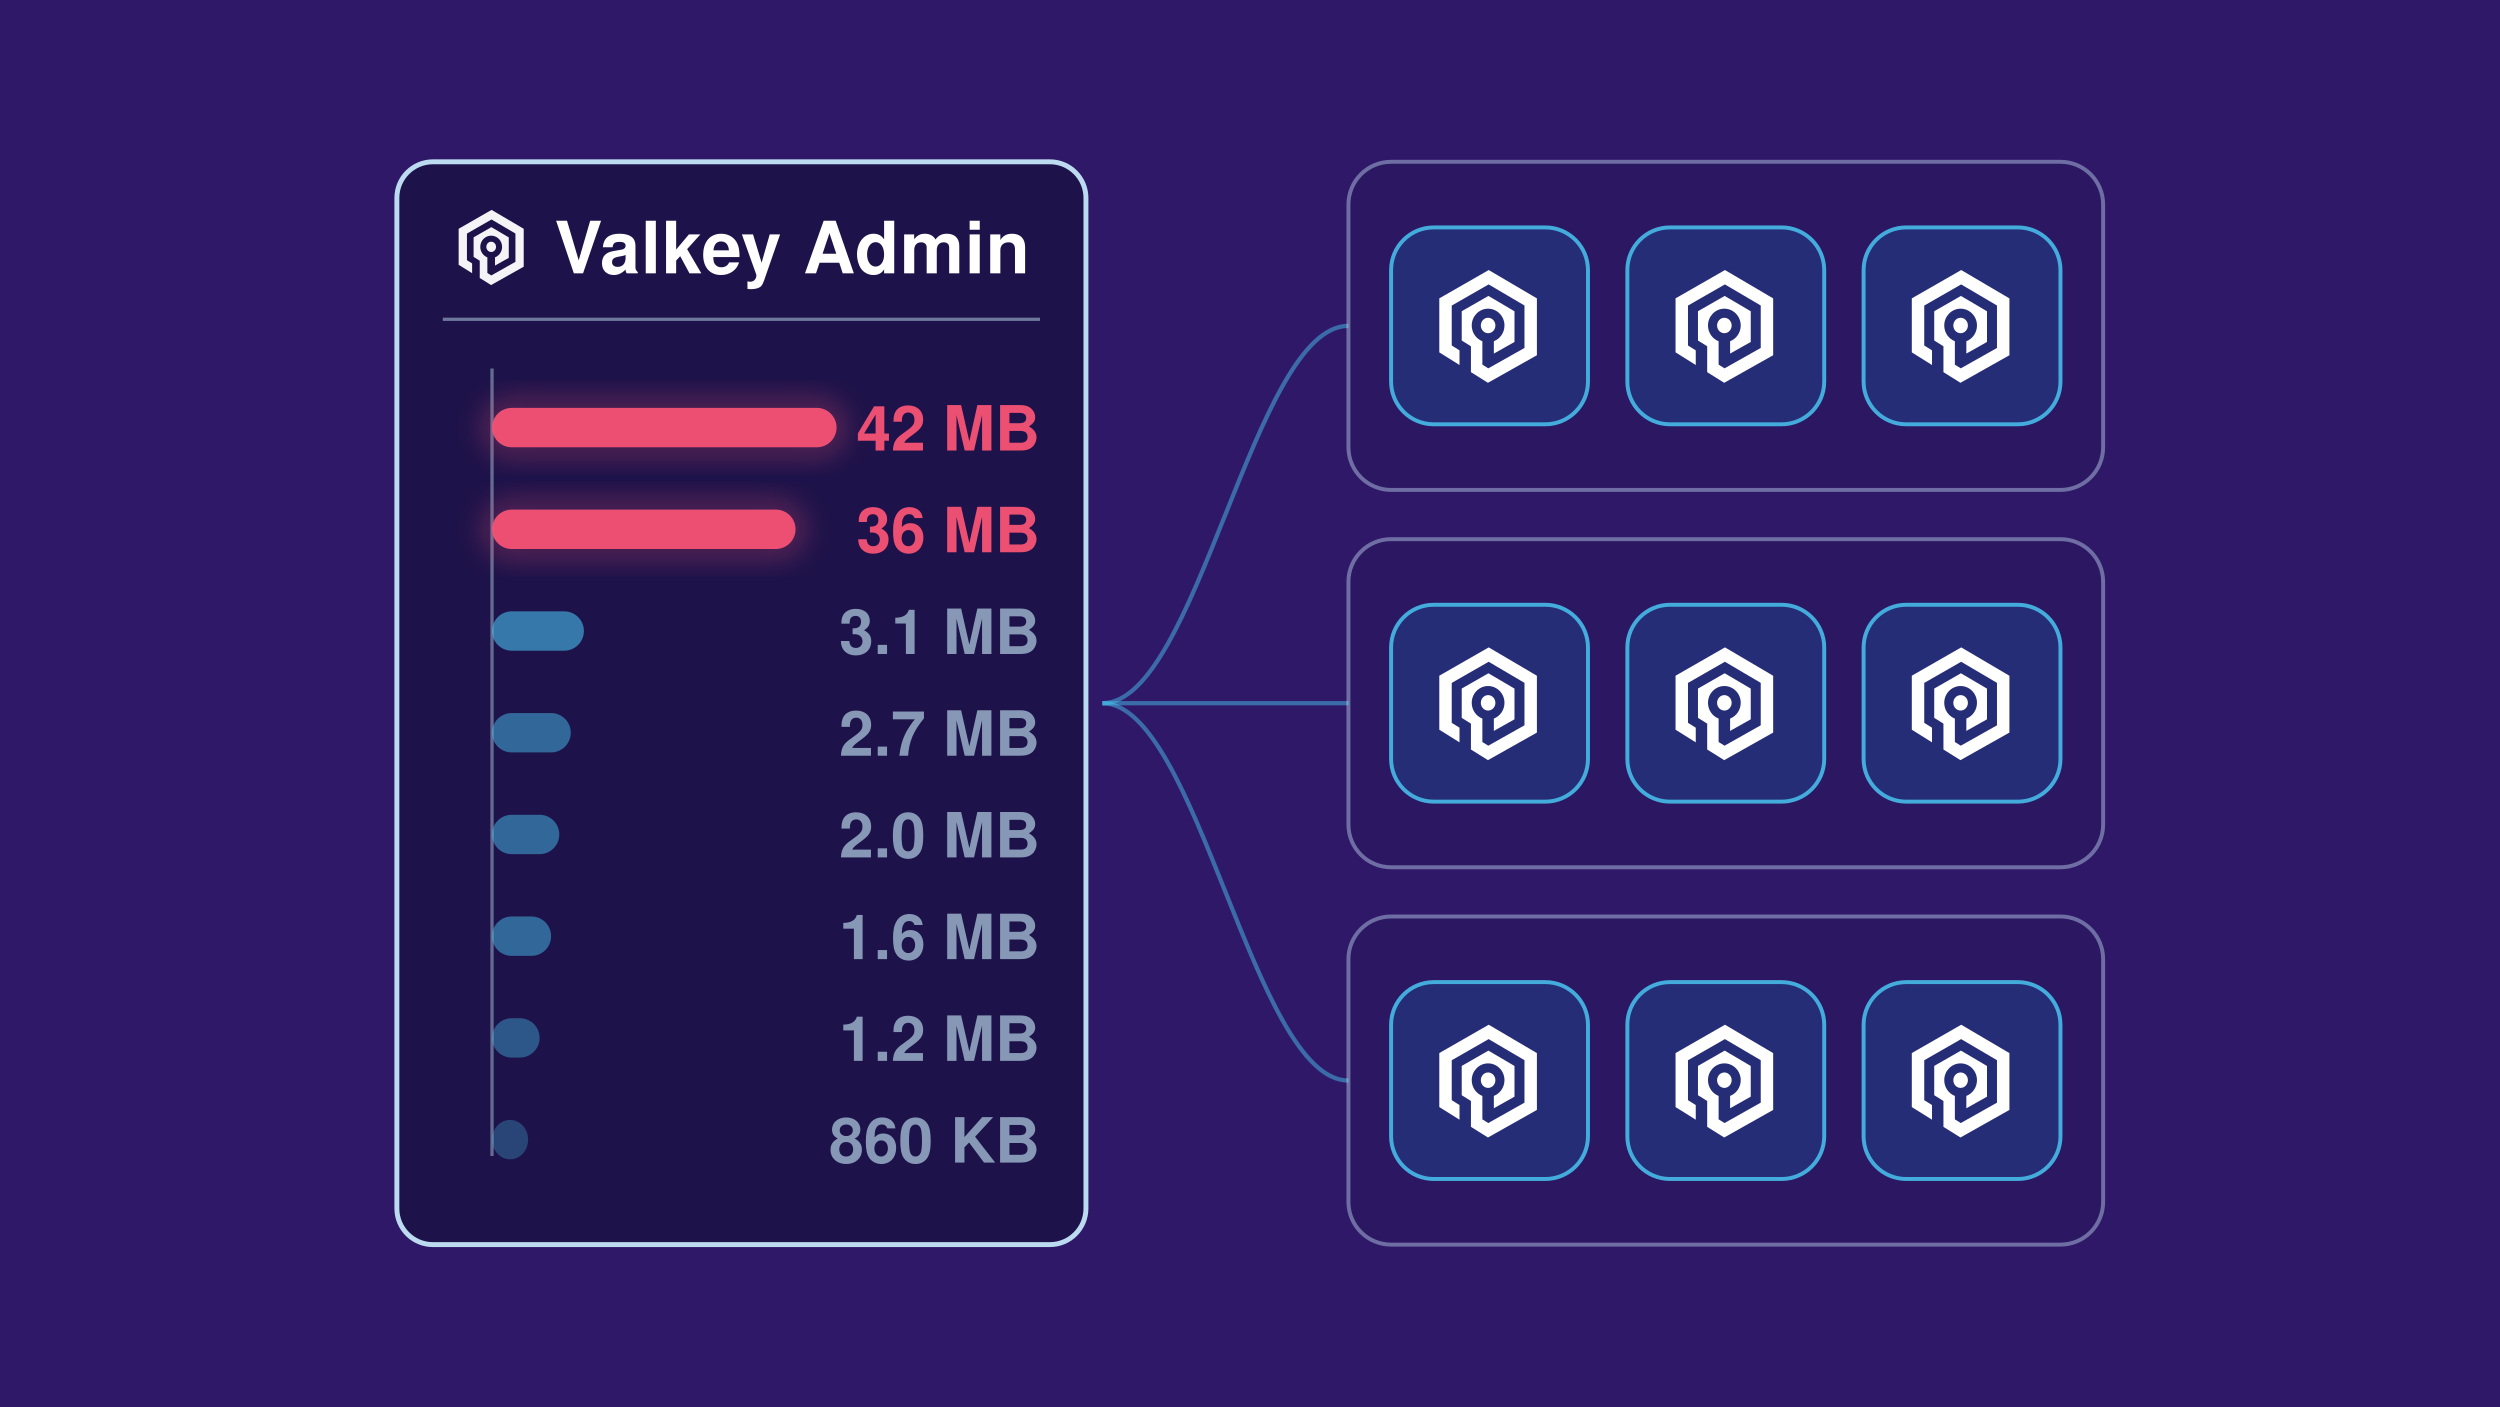
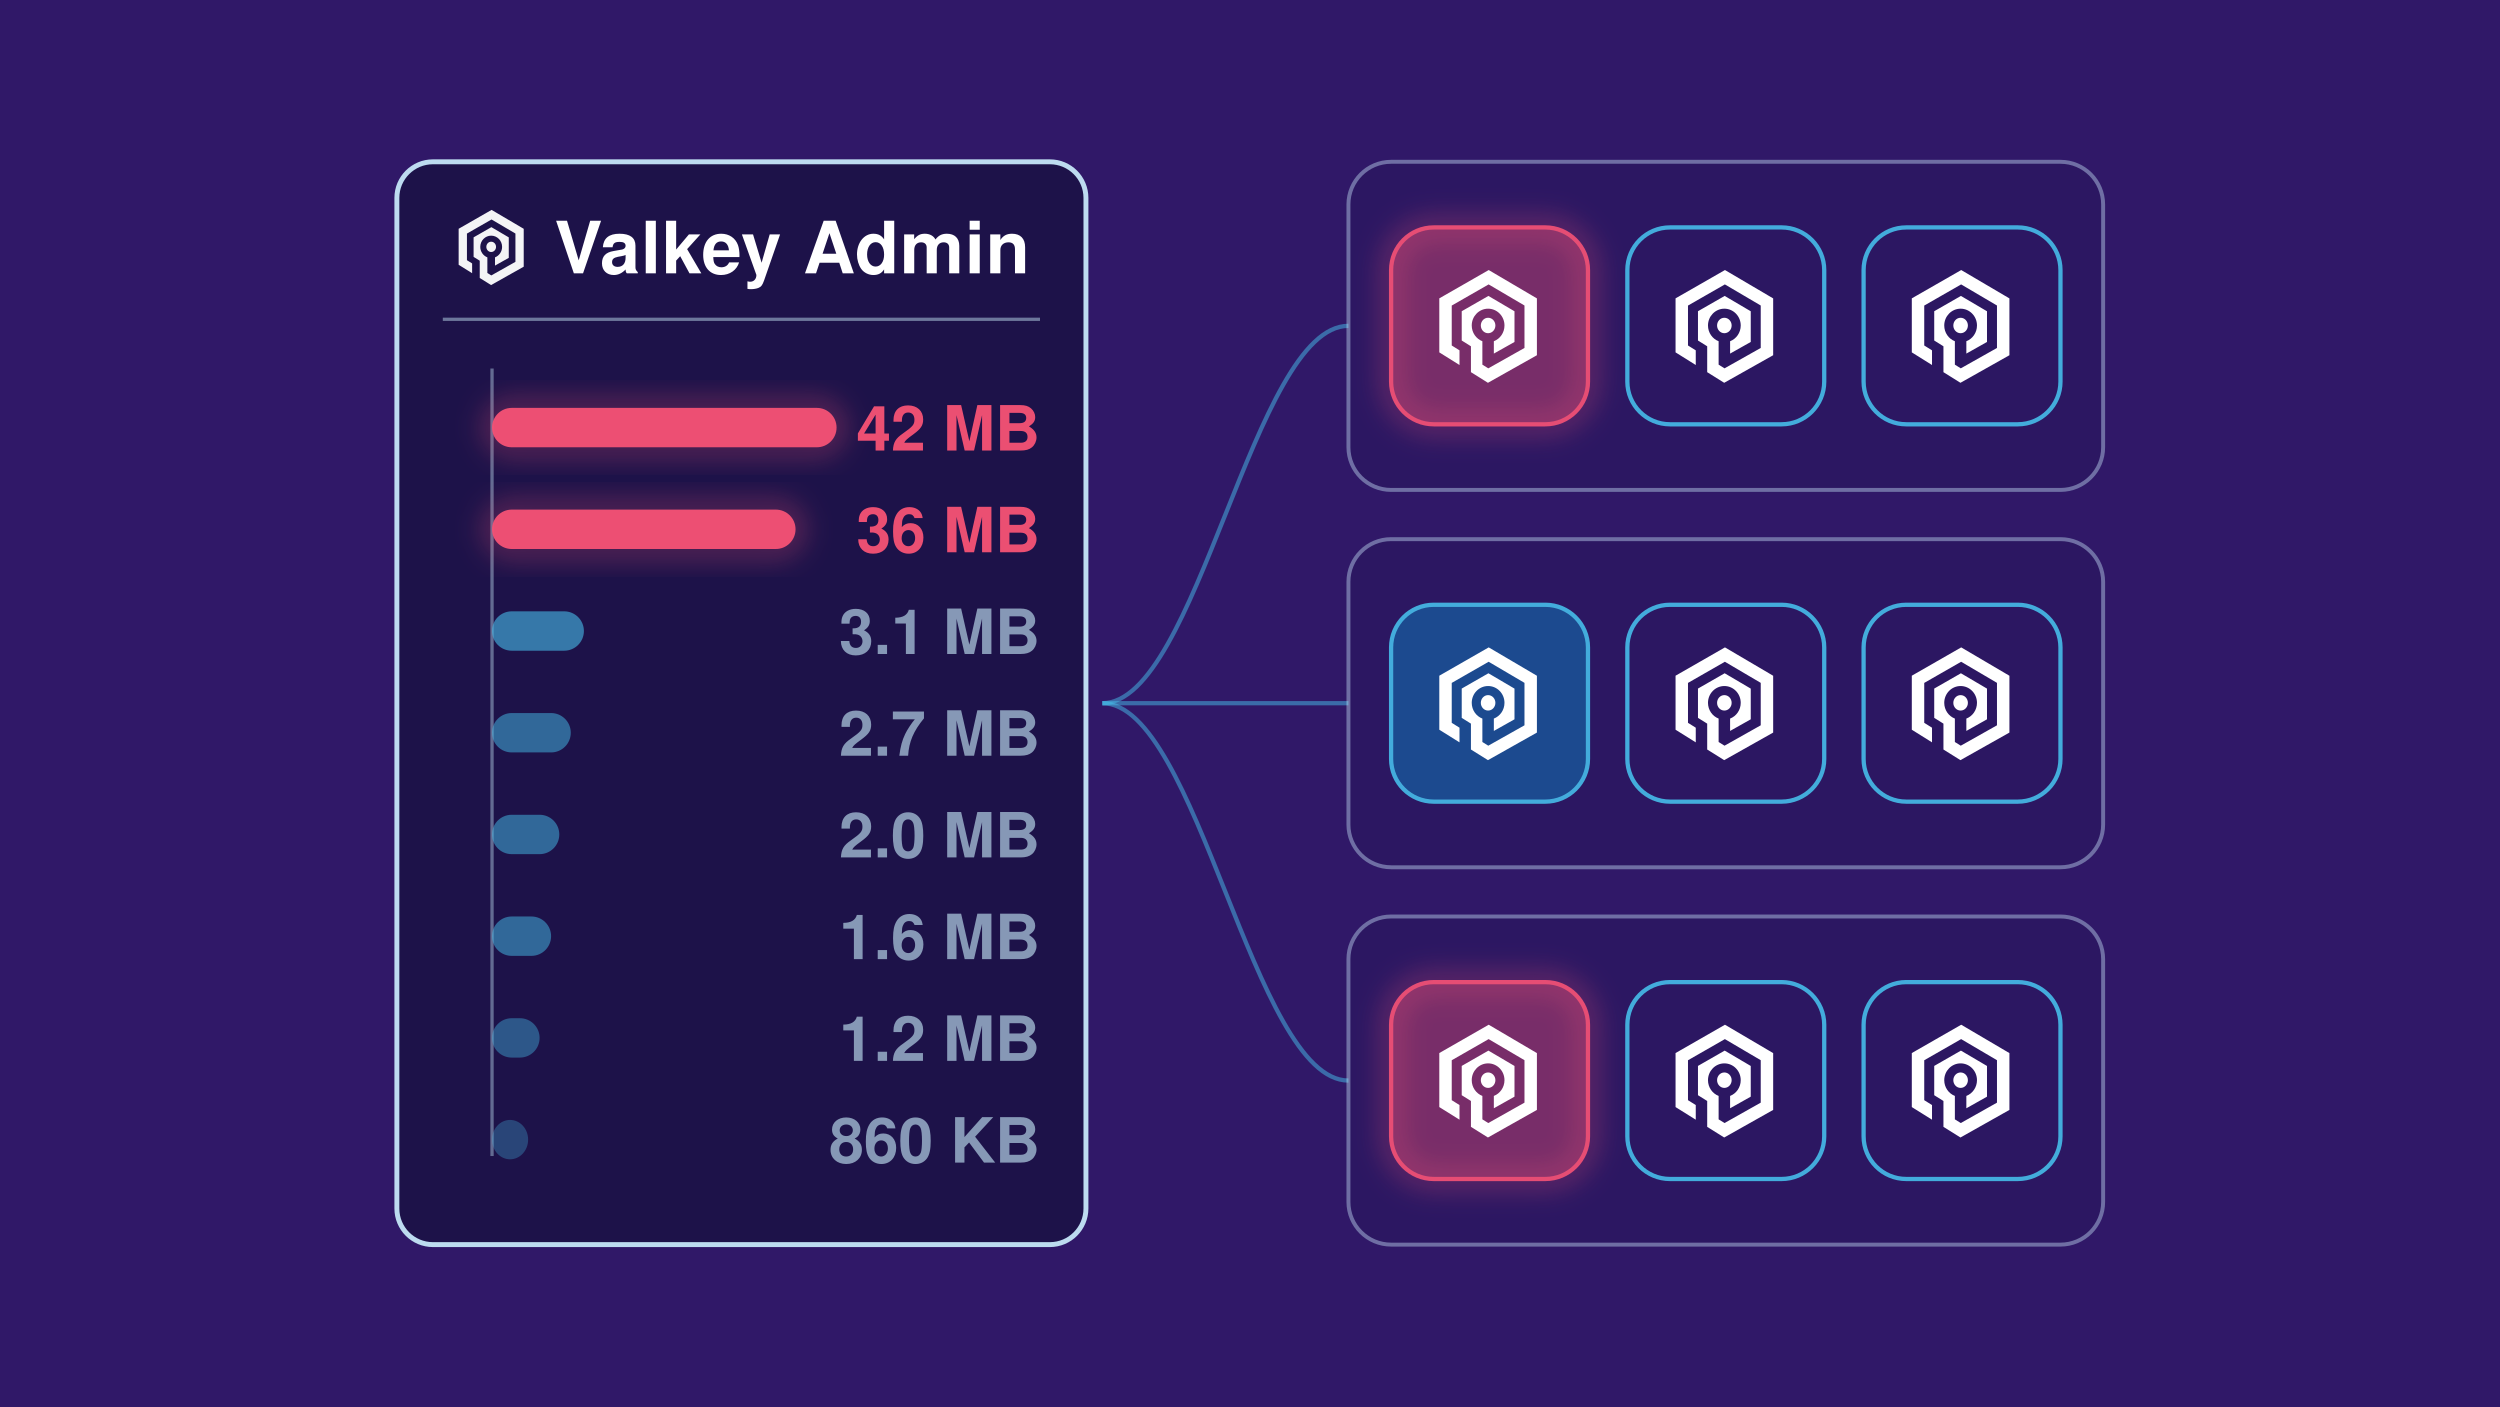
<svg xmlns="http://www.w3.org/2000/svg" width="1920" height="1080" viewBox="198.1 111.4 1523.8 857.1">
  <defs>
    <linearGradient id="sky" x1="0" y1="0" x2="0.32" y2="1">
      <stop offset="0" stop-color="#060A24" />
      <stop offset="0.48" stop-color="#171043" />
      <stop offset="1" stop-color="#301868" />
    </linearGradient>
    <radialGradient id="focus" gradientUnits="userSpaceOnUse" cx="960" cy="540" r="900">
      <stop offset="0" stop-color="#00A3E0" stop-opacity="0.42" />
      <stop offset="0.35" stop-color="#963CBD" stop-opacity="0.20" />
      <stop offset="1" stop-color="#963CBD" stop-opacity="0" />
    </radialGradient>
    <radialGradient id="vignette" gradientUnits="userSpaceOnUse" cx="960" cy="540" r="1180">
      <stop offset="0.5" stop-color="#03040F" stop-opacity="0" />
      <stop offset="1" stop-color="#03040F" stop-opacity="0.8" />
    </radialGradient>
    <radialGradient id="scrim">
      <stop offset="0" stop-color="#060A24" stop-opacity="0.72" />
      <stop offset="0.6" stop-color="#060A24" stop-opacity="0.45" />
      <stop offset="1" stop-color="#060A24" stop-opacity="0" />
    </radialGradient>
    <filter id="grain" x="0" y="0" width="100%" height="100%">
      <feTurbulence type="fractalNoise" baseFrequency="0.85" numOctaves="4" stitchTiles="stitch" />
      <feColorMatrix type="saturate" values="0" />
    </filter>
    <radialGradient id="h-cyan">
      <stop offset="0" stop-color="#46BDE9" stop-opacity="0.75" />
      <stop offset="0.4" stop-color="#46BDE9" stop-opacity="0.22" />
      <stop offset="1" stop-color="#46BDE9" stop-opacity="0" />
    </radialGradient>
    <radialGradient id="h-ice">
      <stop offset="0" stop-color="#CCF1FF" stop-opacity="0.75" />
      <stop offset="0.4" stop-color="#CCF1FF" stop-opacity="0.22" />
      <stop offset="1" stop-color="#CCF1FF" stop-opacity="0" />
    </radialGradient>
    <radialGradient id="h-mint">
      <stop offset="0" stop-color="#2CD5C4" stop-opacity="0.75" />
      <stop offset="0.4" stop-color="#2CD5C4" stop-opacity="0.22" />
      <stop offset="1" stop-color="#2CD5C4" stop-opacity="0" />
    </radialGradient>
    <radialGradient id="h-coral">
      <stop offset="0" stop-color="#F65275" stop-opacity="0.75" />
      <stop offset="0.4" stop-color="#F65275" stop-opacity="0.22" />
      <stop offset="1" stop-color="#F65275" stop-opacity="0" />
    </radialGradient>
    <radialGradient id="h-violet">
      <stop offset="0" stop-color="#963CBD" stop-opacity="0.75" />
      <stop offset="0.4" stop-color="#963CBD" stop-opacity="0.22" />
      <stop offset="1" stop-color="#963CBD" stop-opacity="0" />
    </radialGradient>
    <radialGradient id="h-gold">
      <stop offset="0" stop-color="#FFB81C" stop-opacity="0.75" />
      <stop offset="0.4" stop-color="#FFB81C" stop-opacity="0.22" />
      <stop offset="1" stop-color="#FFB81C" stop-opacity="0" />
    </radialGradient>
    <filter id="blur3" x="-70%" y="-70%" width="240%" height="240%">
      <feGaussianBlur stdDeviation="3" />
    </filter>
    <filter id="blur8" x="-70%" y="-70%" width="240%" height="240%">
      <feGaussianBlur stdDeviation="8" />
    </filter>
    <filter id="blur18" x="-70%" y="-70%" width="240%" height="240%">
      <feGaussianBlur stdDeviation="18" />
    </filter>
    <filter id="blur40" x="-70%" y="-70%" width="240%" height="240%">
      <feGaussianBlur stdDeviation="40" />
    </filter>
  </defs>
  <rect width="1920" height="1080" fill="#301868" />
  <g>
    <path d="M 870 540 C 928 540 962 310 1020 310" fill="none" stroke="#46BDE9" stroke-width="2.6" opacity="0.5" />
    <path d="M 870 540 C 928 540 962 540 1020 540" fill="none" stroke="#46BDE9" stroke-width="2.6" opacity="0.5" />
    <path d="M 870 540 C 928 540 962 770 1020 770" fill="none" stroke="#46BDE9" stroke-width="2.6" opacity="0.5" />
  </g>
  <g>
    <rect x="1020" y="210" width="460" height="200" rx="26" fill="#060A24" fill-opacity="0.22" stroke="#CCF1FF" stroke-width="2.4" opacity="0.4" />
    <rect x="1020" y="440" width="460" height="200" rx="26" fill="#060A24" fill-opacity="0.22" stroke="#CCF1FF" stroke-width="2.4" opacity="0.4" />
    <rect x="1020" y="670" width="460" height="200" rx="26" fill="#060A24" fill-opacity="0.22" stroke="#CCF1FF" stroke-width="2.4" opacity="0.4" />
  </g>
  <g>
-     <rect x="1046" y="250" width="120" height="120" rx="26" fill="#00A3E0" fill-opacity="0.18" stroke="#46BDE9" stroke-width="2.4" opacity="0.9" />
+     <rect x="1046" y="250" width="120" height="120" rx="26" fill="none" stroke="#F65275" stroke-width="12" opacity="0.32" filter="url(#blur8)" />
+     <rect x="1046" y="250" width="120" height="120" rx="26" fill="#F65275" fill-opacity="0.42" stroke="#F65275" stroke-width="2.6" opacity="0.9" />
    <g transform="translate(1074.4 274) scale(0.9863)">
      <path d="M 13.482 60.695 L 0.998 52.884 L 0.998 19.503 L 31.528 2.001 L 61.318 19.532 L 61.318 54.645 L 31.055 71.689 L 20.548 65.116 L 20.548 51.041 L 20.548 49.12 L 14.852 45.556 L 14.852 27.453 L 31.346 17.997 L 47.464 27.482 L 47.464 46.451 L 34.703 53.638 L 34.703 45.999 C 38.529 44.526 41.274 40.739 41.274 36.27 C 41.274 30.511 36.713 25.884 31.158 25.884 C 25.603 25.884 21.042 30.511 21.042 36.27 C 21.042 40.739 23.787 44.526 27.612 45.999 L 27.612 60.474 L 31.261 62.756 L 53.635 50.155 L 53.635 23.925 L 31.477 10.885 L 8.681 23.954 L 8.681 48.629 L 13.482 51.633 L 13.482 60.695 Z M 31.158 31.498 C 33.672 31.498 35.66 33.664 35.66 36.27 C 35.66 38.877 33.672 41.043 31.158 41.043 C 28.644 41.043 26.656 38.877 26.656 36.27 C 26.656 33.664 28.644 31.498 31.158 31.498 Z" fill="#FFFFFF" fill-rule="evenodd" />
    </g>
-     <rect x="1190" y="250" width="120" height="120" rx="26" fill="#00A3E0" fill-opacity="0.18" stroke="#46BDE9" stroke-width="2.4" opacity="0.9" />
+     <rect x="1190" y="250" width="120" height="120" rx="26" fill="#00A3E0" fill-opacity="0" stroke="#46BDE9" stroke-width="2.6" opacity="0.9" />
    <g transform="translate(1218.4 274) scale(0.9863)">
      <path d="M 13.482 60.695 L 0.998 52.884 L 0.998 19.503 L 31.528 2.001 L 61.318 19.532 L 61.318 54.645 L 31.055 71.689 L 20.548 65.116 L 20.548 51.041 L 20.548 49.12 L 14.852 45.556 L 14.852 27.453 L 31.346 17.997 L 47.464 27.482 L 47.464 46.451 L 34.703 53.638 L 34.703 45.999 C 38.529 44.526 41.274 40.739 41.274 36.27 C 41.274 30.511 36.713 25.884 31.158 25.884 C 25.603 25.884 21.042 30.511 21.042 36.27 C 21.042 40.739 23.787 44.526 27.612 45.999 L 27.612 60.474 L 31.261 62.756 L 53.635 50.155 L 53.635 23.925 L 31.477 10.885 L 8.681 23.954 L 8.681 48.629 L 13.482 51.633 L 13.482 60.695 Z M 31.158 31.498 C 33.672 31.498 35.66 33.664 35.66 36.27 C 35.66 38.877 33.672 41.043 31.158 41.043 C 28.644 41.043 26.656 38.877 26.656 36.27 C 26.656 33.664 28.644 31.498 31.158 31.498 Z" fill="#FFFFFF" fill-rule="evenodd" />
    </g>
-     <rect x="1334" y="250" width="120" height="120" rx="26" fill="#00A3E0" fill-opacity="0.18" stroke="#46BDE9" stroke-width="2.4" opacity="0.9" />
+     <rect x="1334" y="250" width="120" height="120" rx="26" fill="#00A3E0" fill-opacity="0" stroke="#46BDE9" stroke-width="2.6" opacity="0.9" />
    <g transform="translate(1362.4 274) scale(0.9863)">
      <path d="M 13.482 60.695 L 0.998 52.884 L 0.998 19.503 L 31.528 2.001 L 61.318 19.532 L 61.318 54.645 L 31.055 71.689 L 20.548 65.116 L 20.548 51.041 L 20.548 49.12 L 14.852 45.556 L 14.852 27.453 L 31.346 17.997 L 47.464 27.482 L 47.464 46.451 L 34.703 53.638 L 34.703 45.999 C 38.529 44.526 41.274 40.739 41.274 36.27 C 41.274 30.511 36.713 25.884 31.158 25.884 C 25.603 25.884 21.042 30.511 21.042 36.27 C 21.042 40.739 23.787 44.526 27.612 45.999 L 27.612 60.474 L 31.261 62.756 L 53.635 50.155 L 53.635 23.925 L 31.477 10.885 L 8.681 23.954 L 8.681 48.629 L 13.482 51.633 L 13.482 60.695 Z M 31.158 31.498 C 33.672 31.498 35.66 33.664 35.66 36.27 C 35.66 38.877 33.672 41.043 31.158 41.043 C 28.644 41.043 26.656 38.877 26.656 36.27 C 26.656 33.664 28.644 31.498 31.158 31.498 Z" fill="#FFFFFF" fill-rule="evenodd" />
    </g>
-     <rect x="1046" y="480" width="120" height="120" rx="26" fill="#00A3E0" fill-opacity="0.18" stroke="#46BDE9" stroke-width="2.4" opacity="0.9" />
+     <rect x="1046" y="480" width="120" height="120" rx="26" fill="#00A3E0" fill-opacity="0.4" stroke="#46BDE9" stroke-width="2.6" opacity="0.9" />
    <g transform="translate(1074.4 504) scale(0.9863)">
      <path d="M 13.482 60.695 L 0.998 52.884 L 0.998 19.503 L 31.528 2.001 L 61.318 19.532 L 61.318 54.645 L 31.055 71.689 L 20.548 65.116 L 20.548 51.041 L 20.548 49.12 L 14.852 45.556 L 14.852 27.453 L 31.346 17.997 L 47.464 27.482 L 47.464 46.451 L 34.703 53.638 L 34.703 45.999 C 38.529 44.526 41.274 40.739 41.274 36.27 C 41.274 30.511 36.713 25.884 31.158 25.884 C 25.603 25.884 21.042 30.511 21.042 36.27 C 21.042 40.739 23.787 44.526 27.612 45.999 L 27.612 60.474 L 31.261 62.756 L 53.635 50.155 L 53.635 23.925 L 31.477 10.885 L 8.681 23.954 L 8.681 48.629 L 13.482 51.633 L 13.482 60.695 Z M 31.158 31.498 C 33.672 31.498 35.66 33.664 35.66 36.27 C 35.66 38.877 33.672 41.043 31.158 41.043 C 28.644 41.043 26.656 38.877 26.656 36.27 C 26.656 33.664 28.644 31.498 31.158 31.498 Z" fill="#FFFFFF" fill-rule="evenodd" />
    </g>
-     <rect x="1190" y="480" width="120" height="120" rx="26" fill="#00A3E0" fill-opacity="0.18" stroke="#46BDE9" stroke-width="2.4" opacity="0.9" />
+     <rect x="1190" y="480" width="120" height="120" rx="26" fill="#00A3E0" fill-opacity="0" stroke="#46BDE9" stroke-width="2.6" opacity="0.9" />
    <g transform="translate(1218.4 504) scale(0.9863)">
      <path d="M 13.482 60.695 L 0.998 52.884 L 0.998 19.503 L 31.528 2.001 L 61.318 19.532 L 61.318 54.645 L 31.055 71.689 L 20.548 65.116 L 20.548 51.041 L 20.548 49.12 L 14.852 45.556 L 14.852 27.453 L 31.346 17.997 L 47.464 27.482 L 47.464 46.451 L 34.703 53.638 L 34.703 45.999 C 38.529 44.526 41.274 40.739 41.274 36.27 C 41.274 30.511 36.713 25.884 31.158 25.884 C 25.603 25.884 21.042 30.511 21.042 36.27 C 21.042 40.739 23.787 44.526 27.612 45.999 L 27.612 60.474 L 31.261 62.756 L 53.635 50.155 L 53.635 23.925 L 31.477 10.885 L 8.681 23.954 L 8.681 48.629 L 13.482 51.633 L 13.482 60.695 Z M 31.158 31.498 C 33.672 31.498 35.66 33.664 35.66 36.27 C 35.66 38.877 33.672 41.043 31.158 41.043 C 28.644 41.043 26.656 38.877 26.656 36.27 C 26.656 33.664 28.644 31.498 31.158 31.498 Z" fill="#FFFFFF" fill-rule="evenodd" />
    </g>
-     <rect x="1334" y="480" width="120" height="120" rx="26" fill="#00A3E0" fill-opacity="0.18" stroke="#46BDE9" stroke-width="2.4" opacity="0.9" />
+     <rect x="1334" y="480" width="120" height="120" rx="26" fill="#00A3E0" fill-opacity="0" stroke="#46BDE9" stroke-width="2.6" opacity="0.9" />
    <g transform="translate(1362.4 504) scale(0.9863)">
      <path d="M 13.482 60.695 L 0.998 52.884 L 0.998 19.503 L 31.528 2.001 L 61.318 19.532 L 61.318 54.645 L 31.055 71.689 L 20.548 65.116 L 20.548 51.041 L 20.548 49.12 L 14.852 45.556 L 14.852 27.453 L 31.346 17.997 L 47.464 27.482 L 47.464 46.451 L 34.703 53.638 L 34.703 45.999 C 38.529 44.526 41.274 40.739 41.274 36.27 C 41.274 30.511 36.713 25.884 31.158 25.884 C 25.603 25.884 21.042 30.511 21.042 36.27 C 21.042 40.739 23.787 44.526 27.612 45.999 L 27.612 60.474 L 31.261 62.756 L 53.635 50.155 L 53.635 23.925 L 31.477 10.885 L 8.681 23.954 L 8.681 48.629 L 13.482 51.633 L 13.482 60.695 Z M 31.158 31.498 C 33.672 31.498 35.66 33.664 35.66 36.27 C 35.66 38.877 33.672 41.043 31.158 41.043 C 28.644 41.043 26.656 38.877 26.656 36.27 C 26.656 33.664 28.644 31.498 31.158 31.498 Z" fill="#FFFFFF" fill-rule="evenodd" />
    </g>
-     <rect x="1046" y="710" width="120" height="120" rx="26" fill="#00A3E0" fill-opacity="0.18" stroke="#46BDE9" stroke-width="2.4" opacity="0.9" />
+     <rect x="1046" y="710" width="120" height="120" rx="26" fill="none" stroke="#F65275" stroke-width="12" opacity="0.32" filter="url(#blur8)" />
+     <rect x="1046" y="710" width="120" height="120" rx="26" fill="#F65275" fill-opacity="0.42" stroke="#F65275" stroke-width="2.6" opacity="0.9" />
    <g transform="translate(1074.4 734) scale(0.9863)">
      <path d="M 13.482 60.695 L 0.998 52.884 L 0.998 19.503 L 31.528 2.001 L 61.318 19.532 L 61.318 54.645 L 31.055 71.689 L 20.548 65.116 L 20.548 51.041 L 20.548 49.12 L 14.852 45.556 L 14.852 27.453 L 31.346 17.997 L 47.464 27.482 L 47.464 46.451 L 34.703 53.638 L 34.703 45.999 C 38.529 44.526 41.274 40.739 41.274 36.27 C 41.274 30.511 36.713 25.884 31.158 25.884 C 25.603 25.884 21.042 30.511 21.042 36.27 C 21.042 40.739 23.787 44.526 27.612 45.999 L 27.612 60.474 L 31.261 62.756 L 53.635 50.155 L 53.635 23.925 L 31.477 10.885 L 8.681 23.954 L 8.681 48.629 L 13.482 51.633 L 13.482 60.695 Z M 31.158 31.498 C 33.672 31.498 35.66 33.664 35.66 36.27 C 35.66 38.877 33.672 41.043 31.158 41.043 C 28.644 41.043 26.656 38.877 26.656 36.27 C 26.656 33.664 28.644 31.498 31.158 31.498 Z" fill="#FFFFFF" fill-rule="evenodd" />
    </g>
-     <rect x="1190" y="710" width="120" height="120" rx="26" fill="#00A3E0" fill-opacity="0.18" stroke="#46BDE9" stroke-width="2.4" opacity="0.9" />
+     <rect x="1190" y="710" width="120" height="120" rx="26" fill="#00A3E0" fill-opacity="0" stroke="#46BDE9" stroke-width="2.6" opacity="0.9" />
    <g transform="translate(1218.4 734) scale(0.9863)">
      <path d="M 13.482 60.695 L 0.998 52.884 L 0.998 19.503 L 31.528 2.001 L 61.318 19.532 L 61.318 54.645 L 31.055 71.689 L 20.548 65.116 L 20.548 51.041 L 20.548 49.12 L 14.852 45.556 L 14.852 27.453 L 31.346 17.997 L 47.464 27.482 L 47.464 46.451 L 34.703 53.638 L 34.703 45.999 C 38.529 44.526 41.274 40.739 41.274 36.27 C 41.274 30.511 36.713 25.884 31.158 25.884 C 25.603 25.884 21.042 30.511 21.042 36.27 C 21.042 40.739 23.787 44.526 27.612 45.999 L 27.612 60.474 L 31.261 62.756 L 53.635 50.155 L 53.635 23.925 L 31.477 10.885 L 8.681 23.954 L 8.681 48.629 L 13.482 51.633 L 13.482 60.695 Z M 31.158 31.498 C 33.672 31.498 35.66 33.664 35.66 36.27 C 35.66 38.877 33.672 41.043 31.158 41.043 C 28.644 41.043 26.656 38.877 26.656 36.27 C 26.656 33.664 28.644 31.498 31.158 31.498 Z" fill="#FFFFFF" fill-rule="evenodd" />
    </g>
-     <rect x="1334" y="710" width="120" height="120" rx="26" fill="#00A3E0" fill-opacity="0.18" stroke="#46BDE9" stroke-width="2.4" opacity="0.9" />
+     <rect x="1334" y="710" width="120" height="120" rx="26" fill="#00A3E0" fill-opacity="0" stroke="#46BDE9" stroke-width="2.6" opacity="0.9" />
    <g transform="translate(1362.4 734) scale(0.9863)">
      <path d="M 13.482 60.695 L 0.998 52.884 L 0.998 19.503 L 31.528 2.001 L 61.318 19.532 L 61.318 54.645 L 31.055 71.689 L 20.548 65.116 L 20.548 51.041 L 20.548 49.12 L 14.852 45.556 L 14.852 27.453 L 31.346 17.997 L 47.464 27.482 L 47.464 46.451 L 34.703 53.638 L 34.703 45.999 C 38.529 44.526 41.274 40.739 41.274 36.27 C 41.274 30.511 36.713 25.884 31.158 25.884 C 25.603 25.884 21.042 30.511 21.042 36.27 C 21.042 40.739 23.787 44.526 27.612 45.999 L 27.612 60.474 L 31.261 62.756 L 53.635 50.155 L 53.635 23.925 L 31.477 10.885 L 8.681 23.954 L 8.681 48.629 L 13.482 51.633 L 13.482 60.695 Z M 31.158 31.498 C 33.672 31.498 35.66 33.664 35.66 36.27 C 35.66 38.877 33.672 41.043 31.158 41.043 C 28.644 41.043 26.656 38.877 26.656 36.27 C 26.656 33.664 28.644 31.498 31.158 31.498 Z" fill="#FFFFFF" fill-rule="evenodd" />
    </g>
  </g>
  <g>
    <rect x="440" y="210" width="420" height="660" rx="22" fill="#060A24" fill-opacity="0.5" stroke="#CCF1FF" stroke-width="3" opacity="0.9" />
    <line x1="468" y1="306" x2="832" y2="306" stroke="#CCF1FF" stroke-width="2" opacity="0.45" />
    <g opacity="0.95">
      <g transform="translate(477 238) scale(0.6575)">
        <path d="M 13.482 60.695 L 0.998 52.884 L 0.998 19.503 L 31.528 2.001 L 61.318 19.532 L 61.318 54.645 L 31.055 71.689 L 20.548 65.116 L 20.548 51.041 L 20.548 49.12 L 14.852 45.556 L 14.852 27.453 L 31.346 17.997 L 47.464 27.482 L 47.464 46.451 L 34.703 53.638 L 34.703 45.999 C 38.529 44.526 41.274 40.739 41.274 36.27 C 41.274 30.511 36.713 25.884 31.158 25.884 C 25.603 25.884 21.042 30.511 21.042 36.27 C 21.042 40.739 23.787 44.526 27.612 45.999 L 27.612 60.474 L 31.261 62.756 L 53.635 50.155 L 53.635 23.925 L 31.477 10.885 L 8.681 23.954 L 8.681 48.629 L 13.482 51.633 L 13.482 60.695 Z M 31.158 31.498 C 33.672 31.498 35.66 33.664 35.66 36.27 C 35.66 38.877 33.672 41.043 31.158 41.043 C 28.644 41.043 26.656 38.877 26.656 36.27 C 26.656 33.664 28.644 31.498 31.158 31.498 Z" fill="#FFFFFF" fill-rule="evenodd" />
      </g>
    </g>
    <text x="536" y="278" fill="#FFFFFF" font-family="Helvetica Neue, Helvetica, Arial, sans-serif" font-size="44" font-weight="700" letter-spacing="0.5">Valkey Admin</text>
    <line x1="498" y1="336" x2="498" y2="816" stroke="#CCF1FF" stroke-width="2" opacity="0.4" />
  </g>
  <g>
    <rect x="498" y="360" width="210" height="24" rx="12" fill="none" stroke="#F65275" stroke-width="12" opacity="0.32" filter="url(#blur8)" />
    <rect x="498" y="360" width="210" height="24" rx="12" fill="#F65275" opacity="0.95" />
    <text x="832" y="386" fill="#F65275" text-anchor="end" font-family="Helvetica Neue, Helvetica, Arial, sans-serif" font-size="38" font-weight="600" opacity="0.95">42 MB</text>
    <rect x="498" y="422" width="185" height="24" rx="12" fill="none" stroke="#F65275" stroke-width="12" opacity="0.32" filter="url(#blur8)" />
    <rect x="498" y="422" width="185" height="24" rx="12" fill="#F65275" opacity="0.95" />
    <text x="832" y="448" fill="#F65275" text-anchor="end" font-family="Helvetica Neue, Helvetica, Arial, sans-serif" font-size="38" font-weight="600" opacity="0.95">36 MB</text>
    <rect x="498" y="484" width="56" height="24" rx="12" fill="#46BDE9" opacity="0.6" />
    <text x="832" y="510" fill="#CCF1FF" text-anchor="end" font-family="Helvetica Neue, Helvetica, Arial, sans-serif" font-size="38" font-weight="600" opacity="0.6">3.1 MB</text>
    <rect x="498" y="546" width="48" height="24" rx="12" fill="#46BDE9" opacity="0.5" />
    <text x="832" y="572" fill="#CCF1FF" text-anchor="end" font-family="Helvetica Neue, Helvetica, Arial, sans-serif" font-size="38" font-weight="600" opacity="0.6">2.7 MB</text>
    <rect x="498" y="608" width="41" height="24" rx="12" fill="#46BDE9" opacity="0.5" />
    <text x="832" y="634" fill="#CCF1FF" text-anchor="end" font-family="Helvetica Neue, Helvetica, Arial, sans-serif" font-size="38" font-weight="600" opacity="0.6">2.0 MB</text>
    <rect x="498" y="670" width="36" height="24" rx="12" fill="#46BDE9" opacity="0.5" />
    <text x="832" y="696" fill="#CCF1FF" text-anchor="end" font-family="Helvetica Neue, Helvetica, Arial, sans-serif" font-size="38" font-weight="600" opacity="0.6">1.6 MB</text>
    <rect x="498" y="732" width="29" height="24" rx="12" fill="#46BDE9" opacity="0.4" />
    <text x="832" y="758" fill="#CCF1FF" text-anchor="end" font-family="Helvetica Neue, Helvetica, Arial, sans-serif" font-size="38" font-weight="600" opacity="0.6">1.2 MB</text>
    <rect x="498" y="794" width="22" height="24" rx="12" fill="#46BDE9" opacity="0.3" />
    <text x="832" y="820" fill="#CCF1FF" text-anchor="end" font-family="Helvetica Neue, Helvetica, Arial, sans-serif" font-size="38" font-weight="600" opacity="0.6">860 KB</text>
  </g>
</svg>
